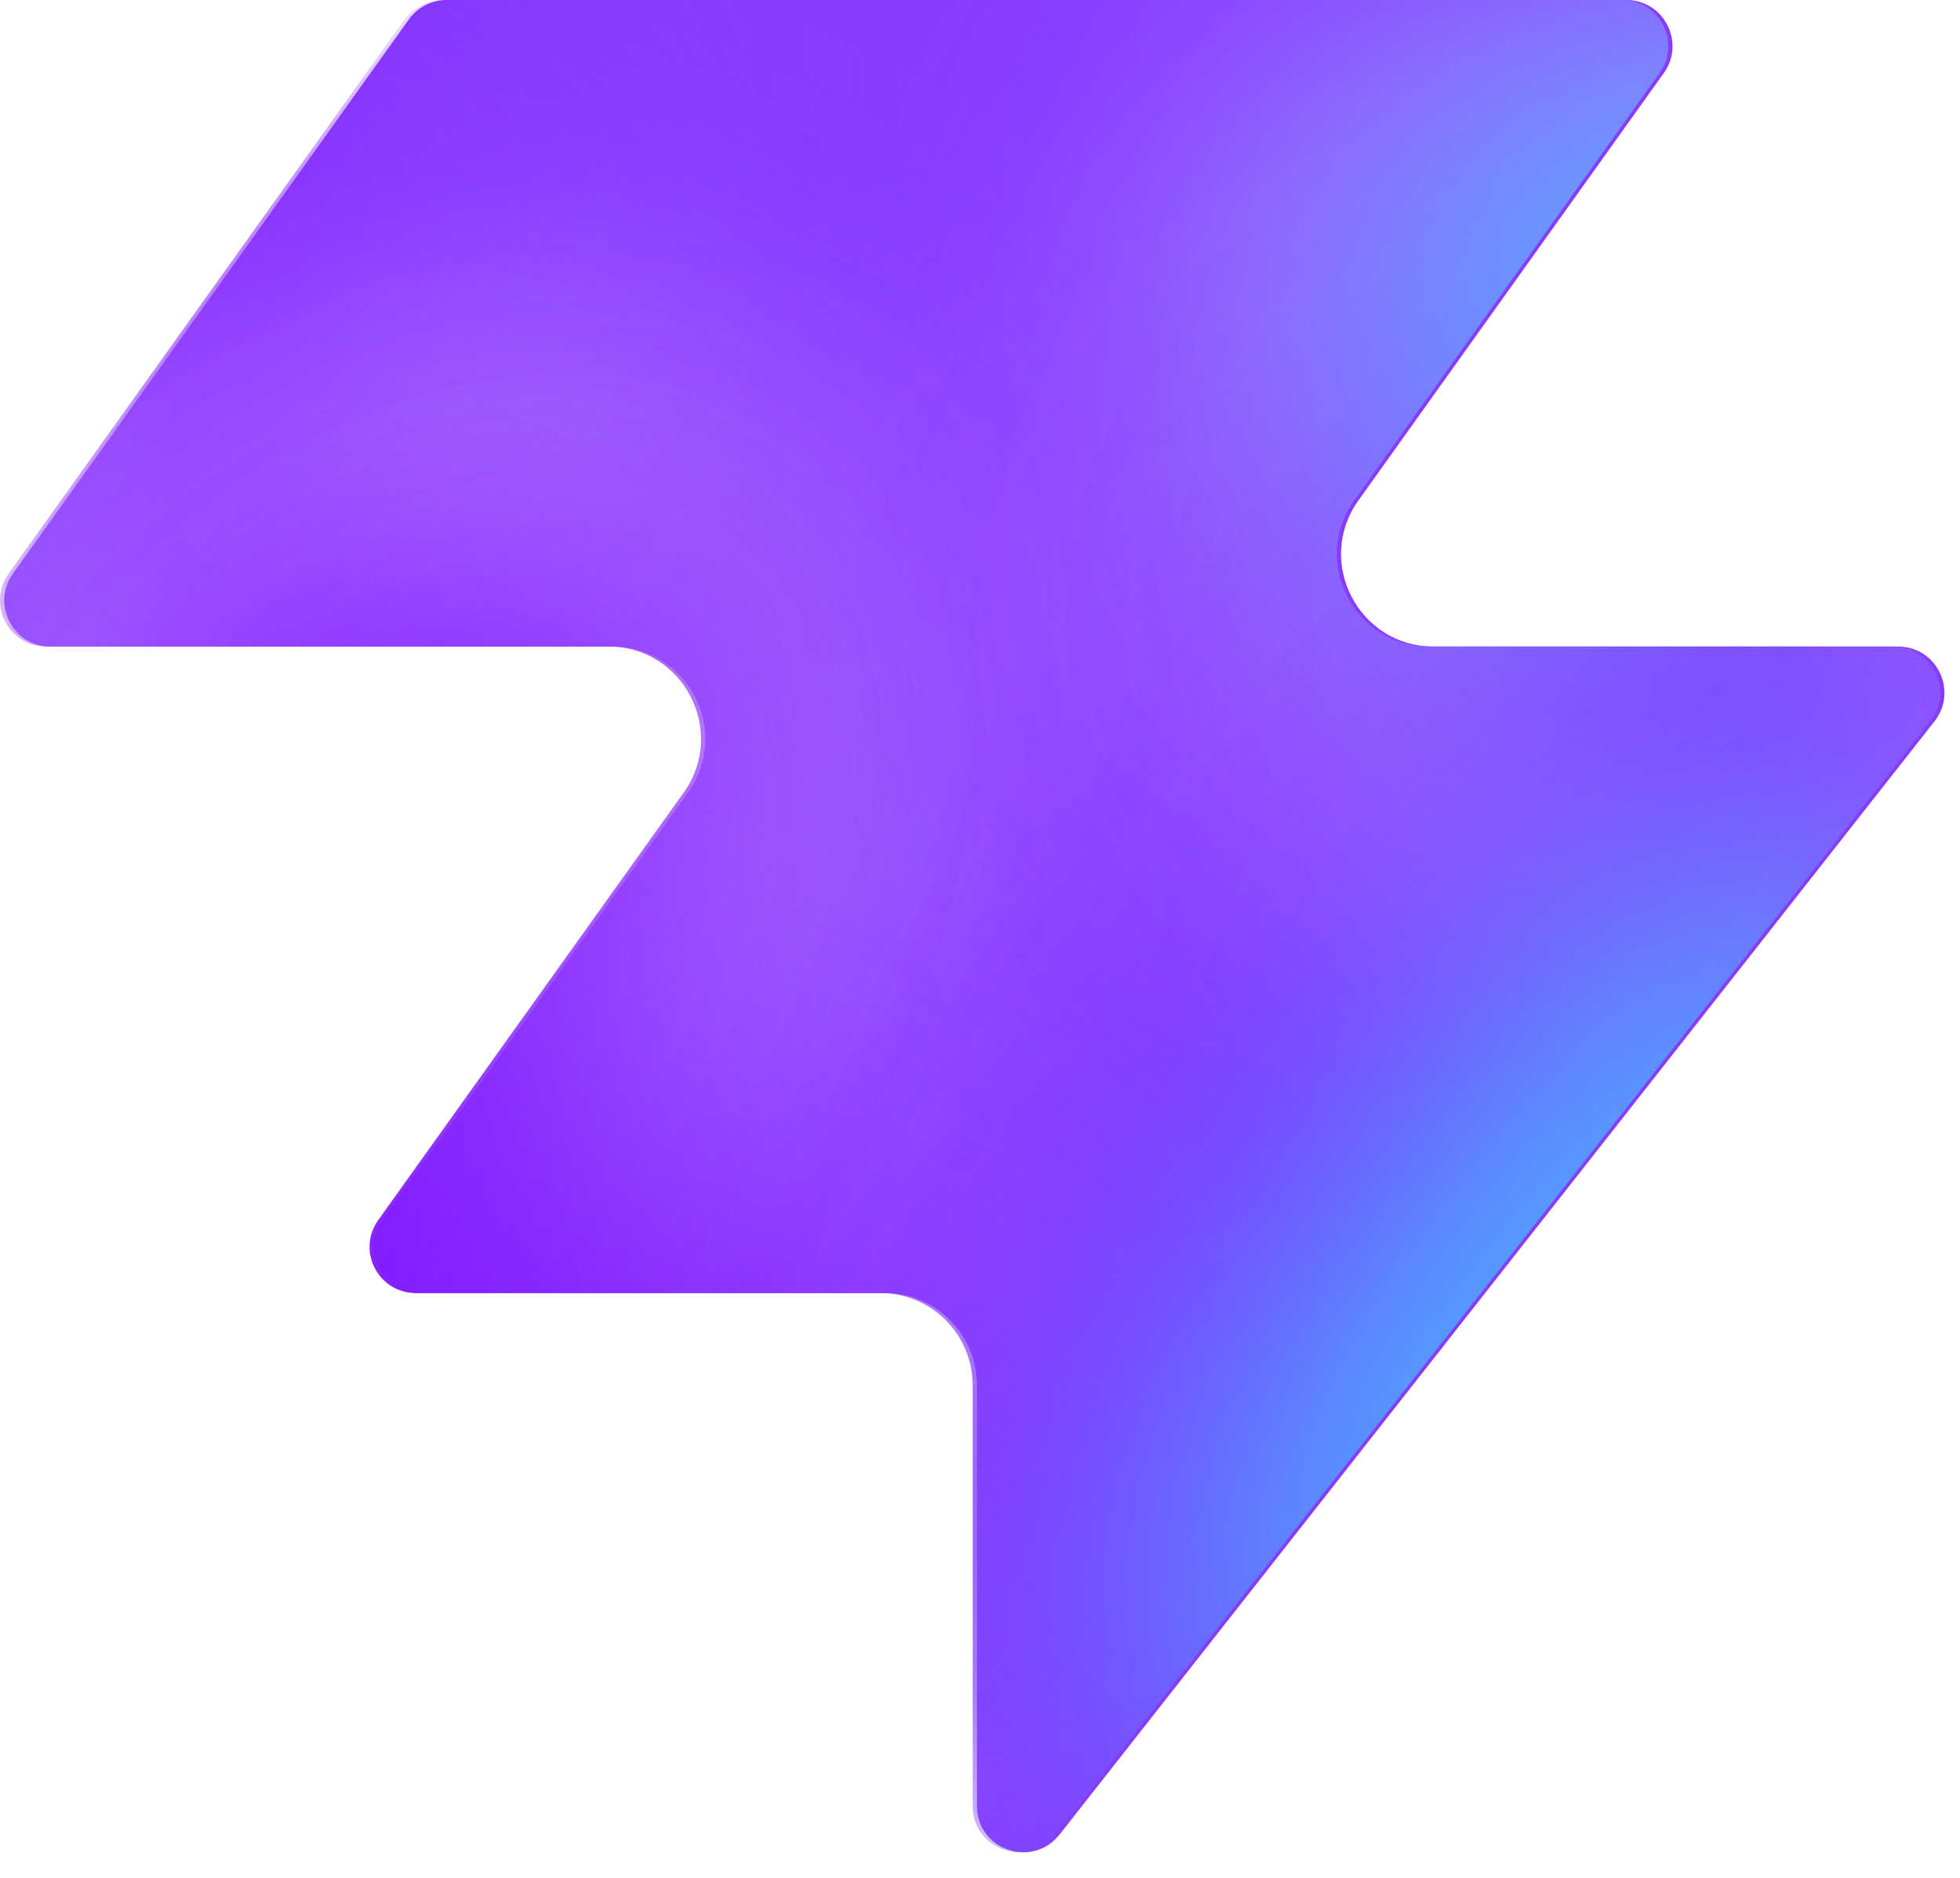
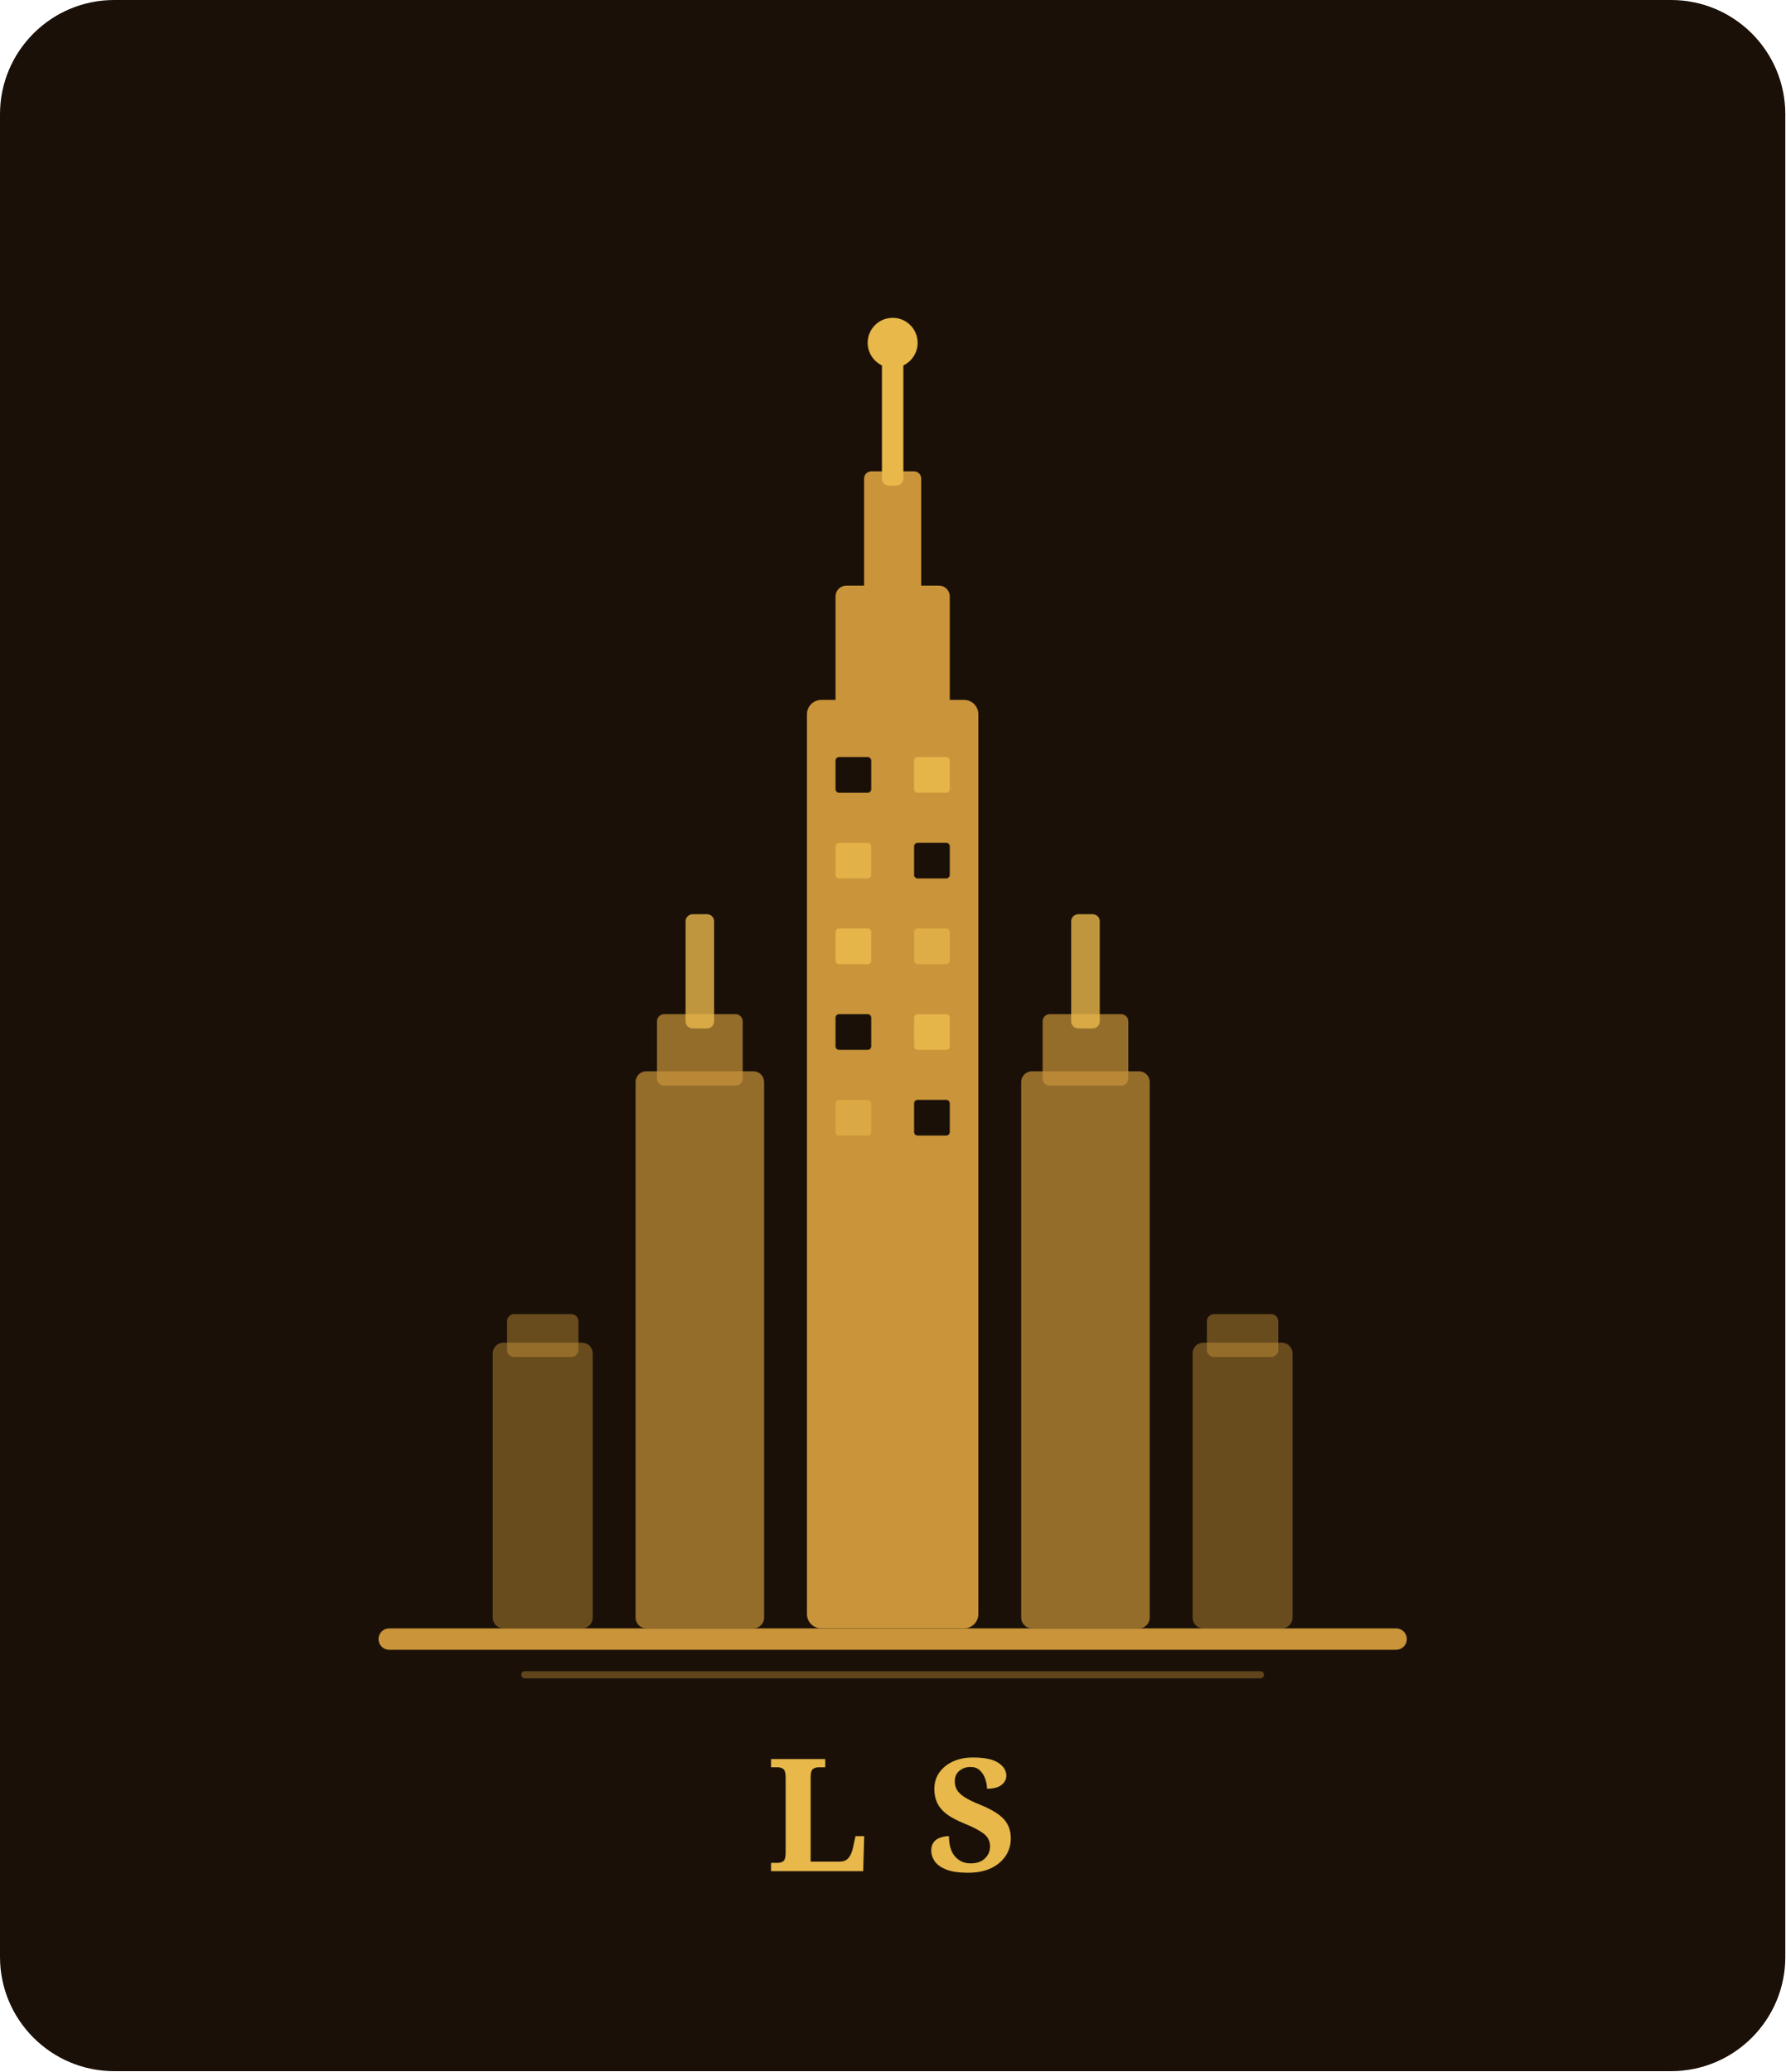
- <svg xmlns="http://www.w3.org/2000/svg" width="48" height="46" fill="none" viewBox="0 0 48 46">
-   <path fill="#863bff" d="M25.946 44.938c-.664.845-2.021.375-2.021-.698V33.937a2.26 2.26 0 0 0-2.262-2.262H10.287c-.92 0-1.456-1.04-.92-1.788l7.48-10.471c1.07-1.497 0-3.578-1.842-3.578H1.237c-.92 0-1.456-1.04-.92-1.788L10.013.474c.214-.297.556-.474.92-.474h28.894c.92 0 1.456 1.04.92 1.788l-7.48 10.471c-1.07 1.498 0 3.579 1.842 3.579h11.377c.943 0 1.473 1.088.89 1.83L25.947 44.94z" style="fill:#863bff;fill:color(display-p3 .525 .23 1);fill-opacity:1" />
-   <mask id="a" width="48" height="46" x="0" y="0" maskUnits="userSpaceOnUse" style="mask-type:alpha">
-     <path fill="#000" d="M25.842 44.938c-.664.844-2.021.375-2.021-.698V33.937a2.26 2.26 0 0 0-2.262-2.262H10.183c-.92 0-1.456-1.04-.92-1.788l7.48-10.471c1.07-1.498 0-3.579-1.842-3.579H1.133c-.92 0-1.456-1.04-.92-1.787L9.91.473c.214-.297.556-.474.92-.474h28.894c.92 0 1.456 1.04.92 1.788l-7.48 10.471c-1.07 1.498 0 3.578 1.842 3.578h11.377c.943 0 1.473 1.088.89 1.832L25.843 44.94z" style="fill:#000;fill-opacity:1" />
-   </mask>
-   <g mask="url(#a)">
-     <g filter="url(#b)">
-       <ellipse cx="5.508" cy="14.704" fill="#ede6ff" rx="5.508" ry="14.704" style="fill:#ede6ff;fill:color(display-p3 .927 .903 1);fill-opacity:1" transform="matrix(.00324 1 1 -.00324 -4.47 31.516)" />
-     </g>
-     <g filter="url(#c)">
-       <ellipse cx="10.399" cy="29.851" fill="#ede6ff" rx="10.399" ry="29.851" style="fill:#ede6ff;fill:color(display-p3 .927 .903 1);fill-opacity:1" transform="matrix(.00324 1 1 -.00324 -39.328 7.883)" />
-     </g>
-     <g filter="url(#d)">
-       <ellipse cx="5.508" cy="30.487" fill="#7e14ff" rx="5.508" ry="30.487" style="fill:#7e14ff;fill:color(display-p3 .492 .077 1);fill-opacity:1" transform="rotate(89.814 -25.913 -14.639)scale(1 -1)" />
-     </g>
-     <g filter="url(#e)">
-       <ellipse cx="5.508" cy="30.599" fill="#7e14ff" rx="5.508" ry="30.599" style="fill:#7e14ff;fill:color(display-p3 .492 .077 1);fill-opacity:1" transform="rotate(89.814 -32.644 -3.334)scale(1 -1)" />
-     </g>
-     <g filter="url(#f)">
-       <ellipse cx="5.508" cy="30.599" fill="#7e14ff" rx="5.508" ry="30.599" style="fill:#7e14ff;fill:color(display-p3 .492 .077 1);fill-opacity:1" transform="matrix(.00324 1 1 -.00324 -34.34 30.47)" />
-     </g>
-     <g filter="url(#g)">
-       <ellipse cx="14.072" cy="22.078" fill="#ede6ff" rx="14.072" ry="22.078" style="fill:#ede6ff;fill:color(display-p3 .927 .903 1);fill-opacity:1" transform="rotate(93.35 24.506 48.493)scale(-1 1)" />
-     </g>
-     <g filter="url(#h)">
-       <ellipse cx="3.47" cy="21.501" fill="#7e14ff" rx="3.47" ry="21.501" style="fill:#7e14ff;fill:color(display-p3 .492 .077 1);fill-opacity:1" transform="rotate(89.009 28.708 47.59)scale(-1 1)" />
-     </g>
-     <g filter="url(#i)">
-       <ellipse cx="3.47" cy="21.501" fill="#7e14ff" rx="3.47" ry="21.501" style="fill:#7e14ff;fill:color(display-p3 .492 .077 1);fill-opacity:1" transform="rotate(89.009 28.708 47.59)scale(-1 1)" />
-     </g>
-     <g filter="url(#j)">
-       <ellipse cx=".387" cy="8.972" fill="#7e14ff" rx="4.407" ry="29.108" style="fill:#7e14ff;fill:color(display-p3 .492 .077 1);fill-opacity:1" transform="rotate(39.51 .387 8.972)" />
-     </g>
-     <g filter="url(#k)">
-       <ellipse cx="47.523" cy="-6.092" fill="#7e14ff" rx="4.407" ry="29.108" style="fill:#7e14ff;fill:color(display-p3 .492 .077 1);fill-opacity:1" transform="rotate(37.892 47.523 -6.092)" />
-     </g>
-     <g filter="url(#l)">
-       <ellipse cx="41.412" cy="6.333" fill="#47bfff" rx="5.971" ry="9.665" style="fill:#47bfff;fill:color(display-p3 .28 .748 1);fill-opacity:1" transform="rotate(37.892 41.412 6.333)" />
-     </g>
-     <g filter="url(#m)">
-       <ellipse cx="-1.879" cy="38.332" fill="#7e14ff" rx="4.407" ry="29.108" style="fill:#7e14ff;fill:color(display-p3 .492 .077 1);fill-opacity:1" transform="rotate(37.892 -1.88 38.332)" />
-     </g>
-     <g filter="url(#n)">
-       <ellipse cx="-1.879" cy="38.332" fill="#7e14ff" rx="4.407" ry="29.108" style="fill:#7e14ff;fill:color(display-p3 .492 .077 1);fill-opacity:1" transform="rotate(37.892 -1.88 38.332)" />
-     </g>
-     <g filter="url(#o)">
-       <ellipse cx="35.651" cy="29.907" fill="#7e14ff" rx="4.407" ry="29.108" style="fill:#7e14ff;fill:color(display-p3 .492 .077 1);fill-opacity:1" transform="rotate(37.892 35.651 29.907)" />
-     </g>
-     <g filter="url(#p)">
-       <ellipse cx="38.418" cy="32.4" fill="#47bfff" rx="5.971" ry="15.297" style="fill:#47bfff;fill:color(display-p3 .28 .748 1);fill-opacity:1" transform="rotate(37.892 38.418 32.4)" />
-     </g>
+ <svg xmlns="http://www.w3.org/2000/svg" viewBox="0 0 250 290" width="250" height="290">
+   <rect width="250" height="290" rx="16" fill="#1a1008" />
+   <g transform="translate(125, 178)">
+     <rect x="-56" y="10" width="14" height="40" rx="1.5" fill="#C9943A" opacity="0.45" />
+     <rect x="-54" y="6" width="10" height="6" rx="1" fill="#C9943A" opacity="0.45" />
+     <rect x="-36" y="-28" width="18" height="78" rx="1.5" fill="#C9943A" opacity="0.7" />
+     <rect x="-33" y="-36" width="12" height="10" rx="1" fill="#C9943A" opacity="0.7" />
+     <rect x="-29" y="-50" width="4" height="16" rx="1" fill="#E8B84B" opacity="0.8" />
+     <rect x="-12" y="-80" width="24" height="130" rx="2" fill="#C9943A" />
+     <rect x="-8" y="-96" width="16" height="18" rx="1.5" fill="#C9943A" />
+     <rect x="-4" y="-112" width="8" height="18" rx="1" fill="#C9943A" />
+     <rect x="-1.5" y="-128" width="3" height="18" rx="1" fill="#E8B84B" />
+     <circle cx="0" cy="-130" r="3.5" fill="#E8B84B" />
+     <rect x="-8" y="-72" width="5" height="5" rx="0.5" fill="#1a1008" />
+     <rect x="3" y="-72" width="5" height="5" rx="0.5" fill="#E8B84B" opacity="0.9" />
+     <rect x="-8" y="-60" width="5" height="5" rx="0.5" fill="#E8B84B" opacity="0.8" />
+     <rect x="3" y="-60" width="5" height="5" rx="0.5" fill="#1a1008" />
+     <rect x="-8" y="-48" width="5" height="5" rx="0.5" fill="#E8B84B" opacity="0.9" />
+     <rect x="3" y="-48" width="5" height="5" rx="0.5" fill="#E8B84B" opacity="0.7" />
+     <rect x="-8" y="-36" width="5" height="5" rx="0.5" fill="#1a1008" />
+     <rect x="3" y="-36" width="5" height="5" rx="0.5" fill="#E8B84B" opacity="0.9" />
+     <rect x="-8" y="-24" width="5" height="5" rx="0.5" fill="#E8B84B" opacity="0.6" />
+     <rect x="3" y="-24" width="5" height="5" rx="0.5" fill="#1a1008" />
+     <rect x="18" y="-28" width="18" height="78" rx="1.5" fill="#C9943A" opacity="0.7" />
+     <rect x="21" y="-36" width="12" height="10" rx="1" fill="#C9943A" opacity="0.7" />
+     <rect x="25" y="-50" width="4" height="16" rx="1" fill="#E8B84B" opacity="0.8" />
+     <rect x="42" y="10" width="14" height="40" rx="1.5" fill="#C9943A" opacity="0.45" />
+     <rect x="44" y="6" width="10" height="6" rx="1" fill="#C9943A" opacity="0.45" />
+     <rect x="-72" y="50" width="144" height="3" rx="1.5" fill="#C9943A" />
+     <rect x="-52" y="56" width="104" height="1" rx="0.5" fill="#C9943A" opacity="0.4" />
+     <text x="0" y="84" text-anchor="middle" font-family="Georgia, serif" font-size="22" font-weight="700" fill="#E8B84B" letter-spacing="8">LS</text>
  </g>
-   <defs>
-     <filter id="b" width="60.045" height="41.654" x="-19.77" y="16.149" color-interpolation-filters="sRGB" filterUnits="userSpaceOnUse">
-       <feFlood flood-opacity="0" result="BackgroundImageFix" />
-       <feBlend in="SourceGraphic" in2="BackgroundImageFix" result="shape" />
-       <feGaussianBlur result="effect1_foregroundBlur_2002_17158" stdDeviation="7.659" />
-     </filter>
-     <filter id="c" width="90.34" height="51.437" x="-54.613" y="-7.533" color-interpolation-filters="sRGB" filterUnits="userSpaceOnUse">
-       <feFlood flood-opacity="0" result="BackgroundImageFix" />
-       <feBlend in="SourceGraphic" in2="BackgroundImageFix" result="shape" />
-       <feGaussianBlur result="effect1_foregroundBlur_2002_17158" stdDeviation="7.659" />
-     </filter>
-     <filter id="d" width="79.355" height="29.4" x="-49.64" y="2.03" color-interpolation-filters="sRGB" filterUnits="userSpaceOnUse">
-       <feFlood flood-opacity="0" result="BackgroundImageFix" />
-       <feBlend in="SourceGraphic" in2="BackgroundImageFix" result="shape" />
-       <feGaussianBlur result="effect1_foregroundBlur_2002_17158" stdDeviation="4.596" />
-     </filter>
-     <filter id="e" width="79.579" height="29.4" x="-45.045" y="20.029" color-interpolation-filters="sRGB" filterUnits="userSpaceOnUse">
-       <feFlood flood-opacity="0" result="BackgroundImageFix" />
-       <feBlend in="SourceGraphic" in2="BackgroundImageFix" result="shape" />
-       <feGaussianBlur result="effect1_foregroundBlur_2002_17158" stdDeviation="4.596" />
-     </filter>
-     <filter id="f" width="79.579" height="29.4" x="-43.513" y="21.178" color-interpolation-filters="sRGB" filterUnits="userSpaceOnUse">
-       <feFlood flood-opacity="0" result="BackgroundImageFix" />
-       <feBlend in="SourceGraphic" in2="BackgroundImageFix" result="shape" />
-       <feGaussianBlur result="effect1_foregroundBlur_2002_17158" stdDeviation="4.596" />
-     </filter>
-     <filter id="g" width="74.749" height="58.852" x="15.756" y="-17.901" color-interpolation-filters="sRGB" filterUnits="userSpaceOnUse">
-       <feFlood flood-opacity="0" result="BackgroundImageFix" />
-       <feBlend in="SourceGraphic" in2="BackgroundImageFix" result="shape" />
-       <feGaussianBlur result="effect1_foregroundBlur_2002_17158" stdDeviation="7.659" />
-     </filter>
-     <filter id="h" width="61.377" height="25.362" x="23.548" y="2.284" color-interpolation-filters="sRGB" filterUnits="userSpaceOnUse">
-       <feFlood flood-opacity="0" result="BackgroundImageFix" />
-       <feBlend in="SourceGraphic" in2="BackgroundImageFix" result="shape" />
-       <feGaussianBlur result="effect1_foregroundBlur_2002_17158" stdDeviation="4.596" />
-     </filter>
-     <filter id="i" width="61.377" height="25.362" x="23.548" y="2.284" color-interpolation-filters="sRGB" filterUnits="userSpaceOnUse">
-       <feFlood flood-opacity="0" result="BackgroundImageFix" />
-       <feBlend in="SourceGraphic" in2="BackgroundImageFix" result="shape" />
-       <feGaussianBlur result="effect1_foregroundBlur_2002_17158" stdDeviation="4.596" />
-     </filter>
-     <filter id="j" width="56.045" height="63.649" x="-27.636" y="-22.853" color-interpolation-filters="sRGB" filterUnits="userSpaceOnUse">
-       <feFlood flood-opacity="0" result="BackgroundImageFix" />
-       <feBlend in="SourceGraphic" in2="BackgroundImageFix" result="shape" />
-       <feGaussianBlur result="effect1_foregroundBlur_2002_17158" stdDeviation="4.596" />
-     </filter>
-     <filter id="k" width="54.814" height="64.646" x="20.116" y="-38.415" color-interpolation-filters="sRGB" filterUnits="userSpaceOnUse">
-       <feFlood flood-opacity="0" result="BackgroundImageFix" />
-       <feBlend in="SourceGraphic" in2="BackgroundImageFix" result="shape" />
-       <feGaussianBlur result="effect1_foregroundBlur_2002_17158" stdDeviation="4.596" />
-     </filter>
-     <filter id="l" width="33.541" height="35.313" x="24.641" y="-11.323" color-interpolation-filters="sRGB" filterUnits="userSpaceOnUse">
-       <feFlood flood-opacity="0" result="BackgroundImageFix" />
-       <feBlend in="SourceGraphic" in2="BackgroundImageFix" result="shape" />
-       <feGaussianBlur result="effect1_foregroundBlur_2002_17158" stdDeviation="4.596" />
-     </filter>
-     <filter id="m" width="54.814" height="64.646" x="-29.286" y="6.009" color-interpolation-filters="sRGB" filterUnits="userSpaceOnUse">
-       <feFlood flood-opacity="0" result="BackgroundImageFix" />
-       <feBlend in="SourceGraphic" in2="BackgroundImageFix" result="shape" />
-       <feGaussianBlur result="effect1_foregroundBlur_2002_17158" stdDeviation="4.596" />
-     </filter>
-     <filter id="n" width="54.814" height="64.646" x="-29.286" y="6.009" color-interpolation-filters="sRGB" filterUnits="userSpaceOnUse">
-       <feFlood flood-opacity="0" result="BackgroundImageFix" />
-       <feBlend in="SourceGraphic" in2="BackgroundImageFix" result="shape" />
-       <feGaussianBlur result="effect1_foregroundBlur_2002_17158" stdDeviation="4.596" />
-     </filter>
-     <filter id="o" width="54.814" height="64.646" x="8.244" y="-2.416" color-interpolation-filters="sRGB" filterUnits="userSpaceOnUse">
-       <feFlood flood-opacity="0" result="BackgroundImageFix" />
-       <feBlend in="SourceGraphic" in2="BackgroundImageFix" result="shape" />
-       <feGaussianBlur result="effect1_foregroundBlur_2002_17158" stdDeviation="4.596" />
-     </filter>
-     <filter id="p" width="39.409" height="43.623" x="18.713" y="10.588" color-interpolation-filters="sRGB" filterUnits="userSpaceOnUse">
-       <feFlood flood-opacity="0" result="BackgroundImageFix" />
-       <feBlend in="SourceGraphic" in2="BackgroundImageFix" result="shape" />
-       <feGaussianBlur result="effect1_foregroundBlur_2002_17158" stdDeviation="4.596" />
-     </filter>
-   </defs>
</svg>
